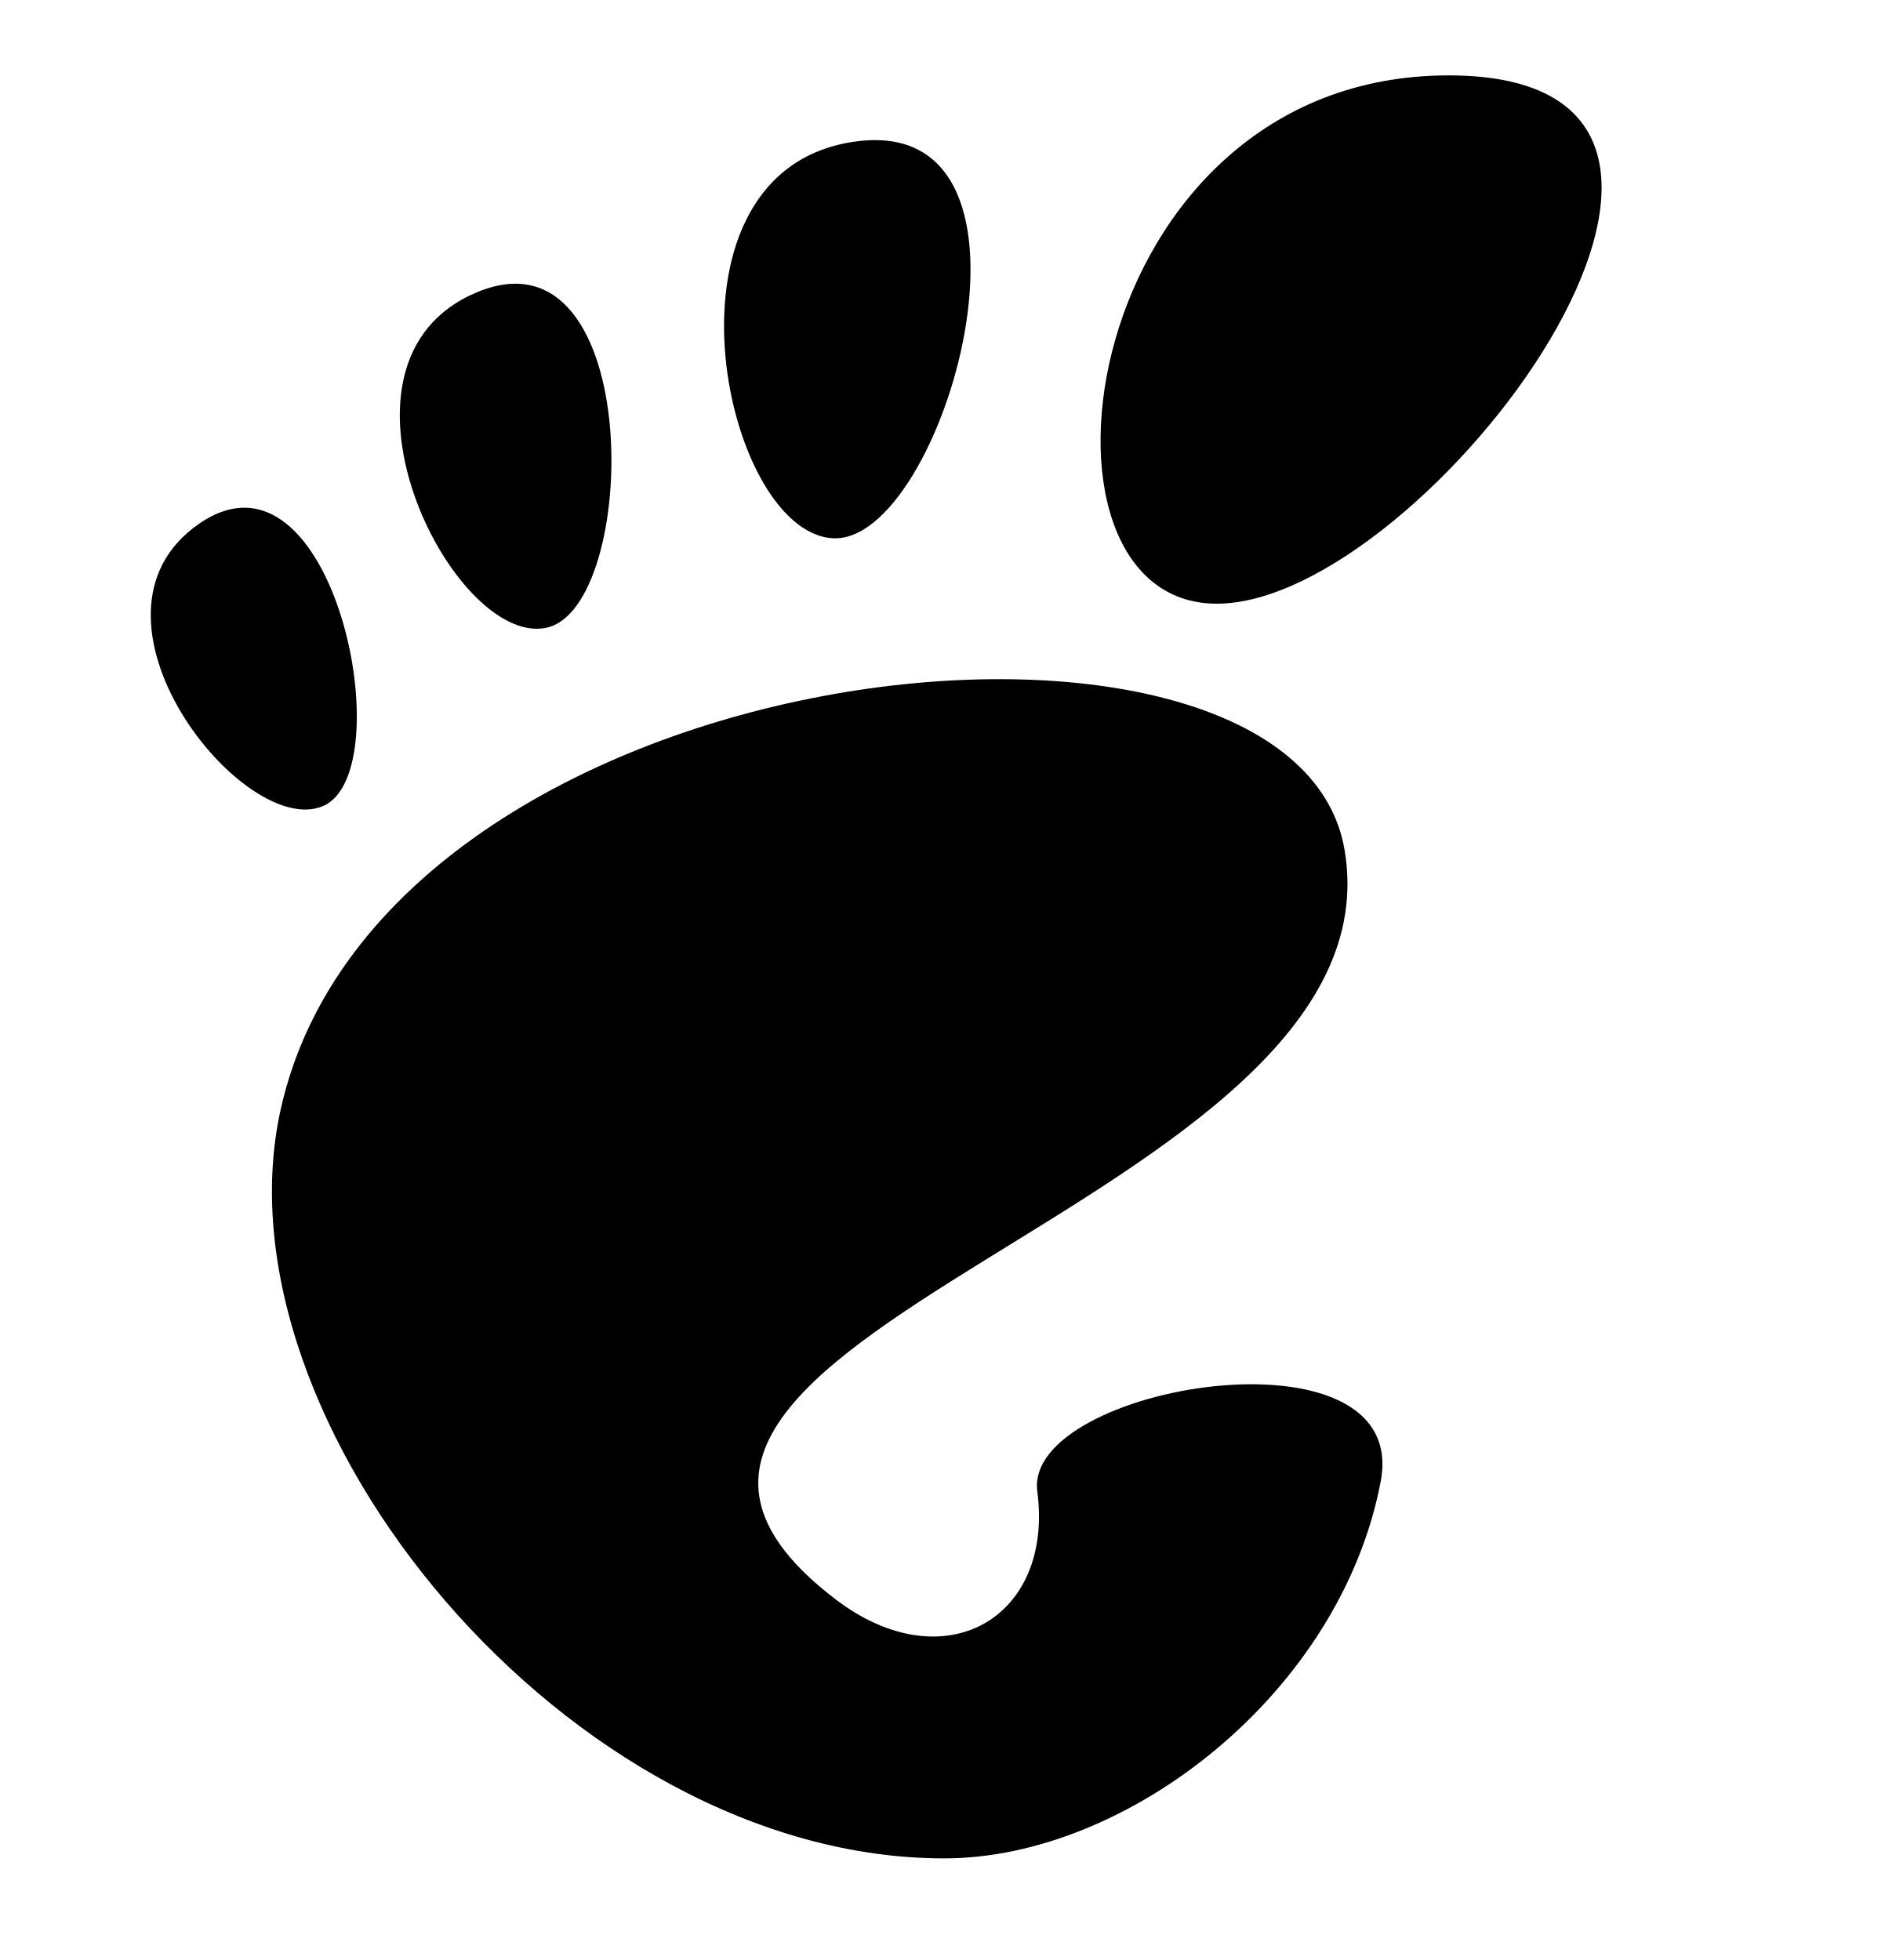
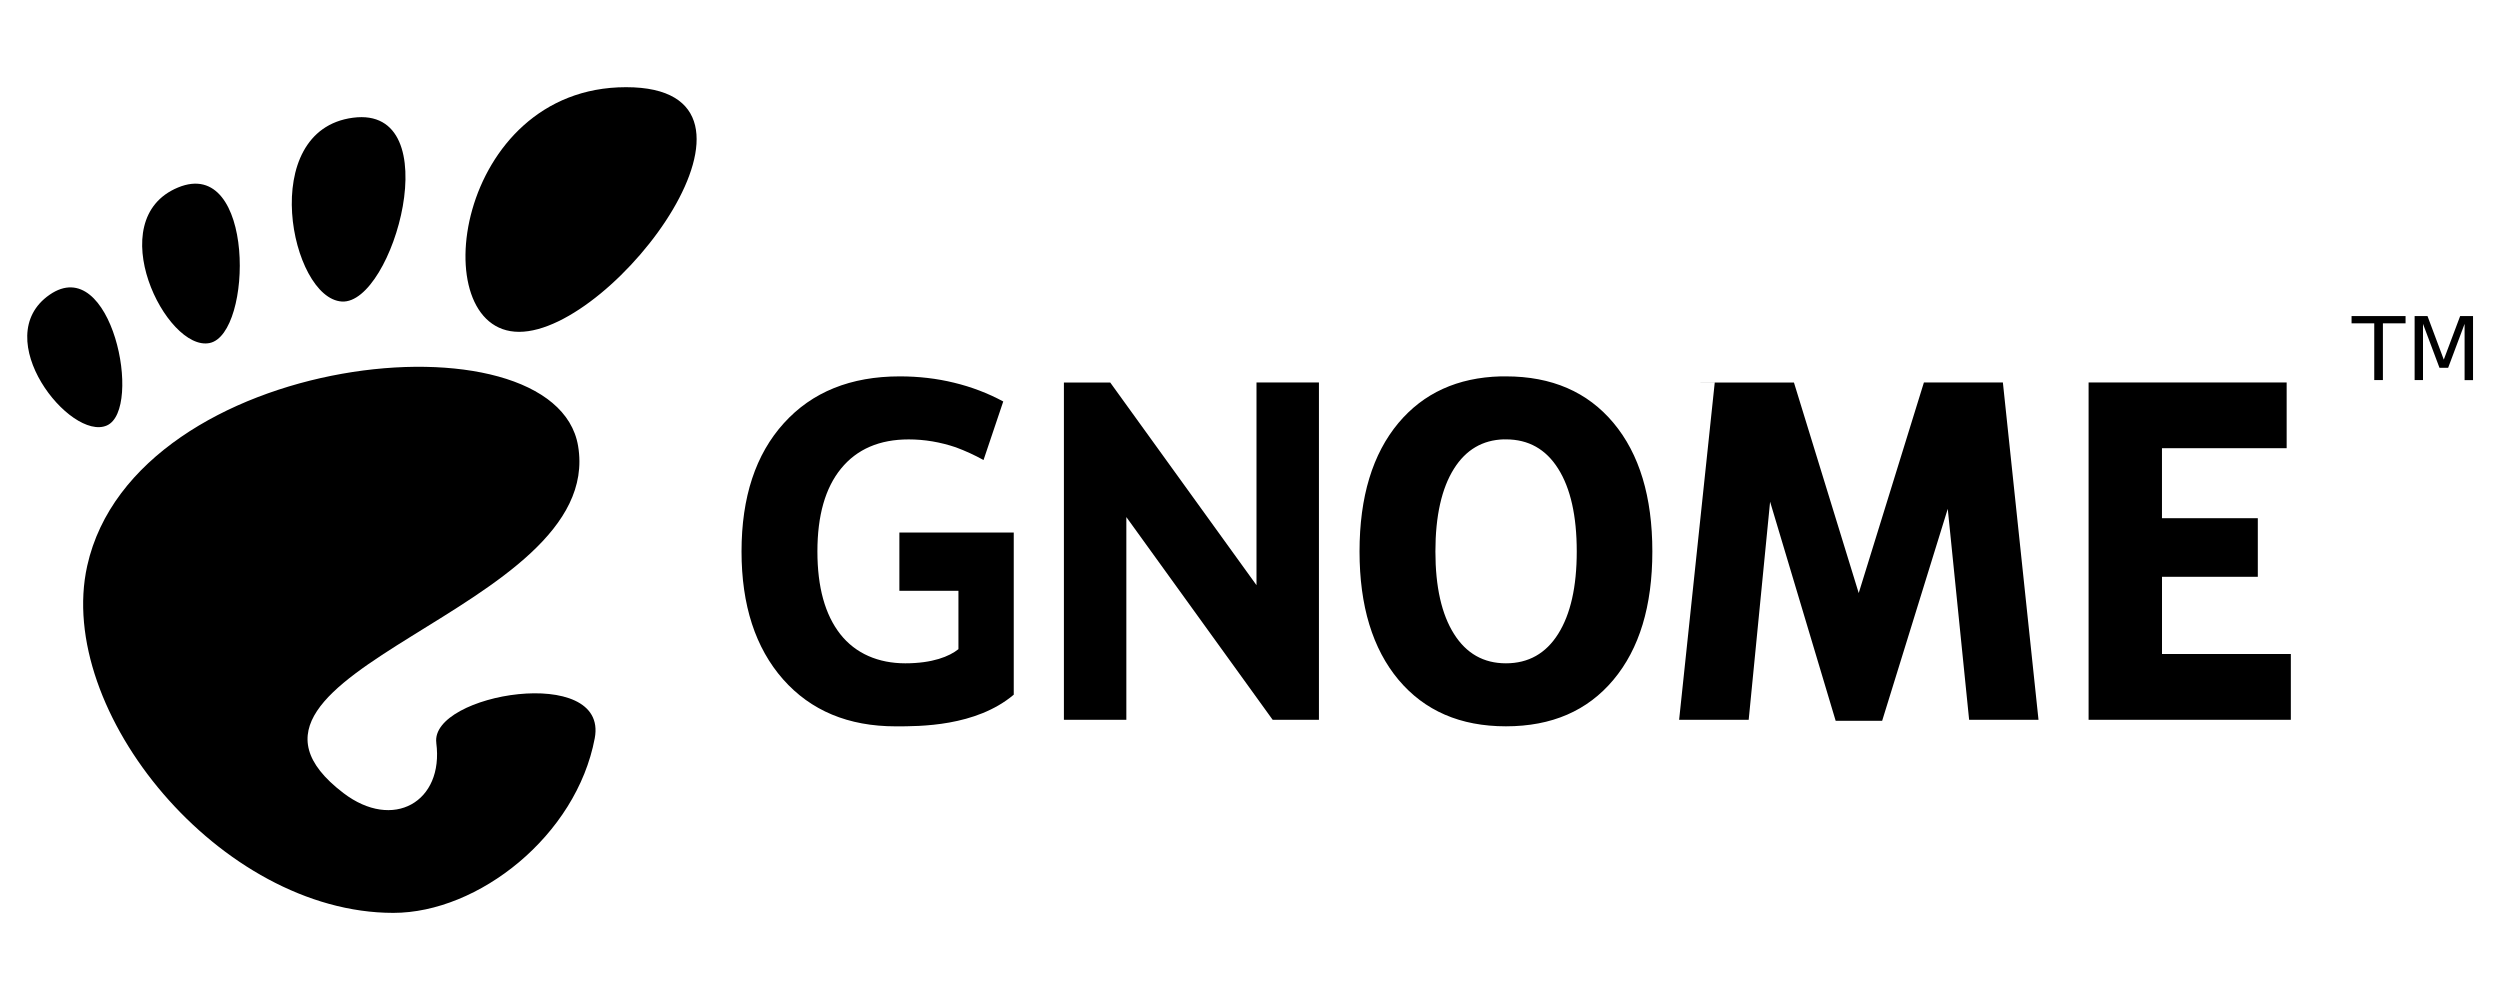
- <svg xmlns="http://www.w3.org/2000/svg" class="w-8 h-8 fill-gnome-black dark:fill-gnome-white" viewBox="-10 -5 125 130" aria-label="GNOME">
-   <path d="M 86.068,0 C 61.466,0 56.851,35.041 70.691,35.041 C 84.529,35.041 110.671,0 86.068,0 z" />
-   <path d="M 45.217,30.699 C 52.586,31.149 60.671,2.577 46.821,4.374 C 32.976,6.171 37.845,30.249 45.217,30.699 z" />
-   <path d="M 26.212,36.642 C 32.451,35.37 32.793,9.778 21.667,14.369 C 10.539,18.961 19.978,37.916 26.212,36.642 z" />
-   <path d="M 11.445,48.453 C 16.686,46.146 12.12,23.581 3.208,29.735 C -5.7,35.89 6.204,50.759 11.445,48.453 z" />
-   <path d="M 58.791,93.913 C 59.898,102.367 52.589,106.542 45.431,101.092 C 22.644,83.743 83.16,75.088 79.171,51.386 C 75.86,31.712 15.495,37.769 8.621,68.553 C 3.968,89.374 27.774,118.26 52.614,118.26 C 64.834,118.26 78.929,107.226 81.566,93.248 C 83.58,82.589 57.867,86.86 58.791,93.913 z" />
+ <svg xmlns="http://www.w3.org/2000/svg" aria-hidden="true" viewBox="0 0 80 32">
+   <path d="M20.034 2.79c-5.477 0-6.505 7.829-3.423 7.829 3.08 0 8.9-7.829 3.423-7.829M10.94 9.649c1.64.1 3.44-6.283.357-5.882-3.082.402-1.998 5.781-.357 5.882M3.42 13.615c1.167-.515.15-5.557-1.834-4.182-1.983 1.376.667 4.698 1.834 4.182m3.288-2.638C8.097 10.692 8.173 4.975 5.696 6c-2.478 1.026-.376 5.261 1.012 4.977m7.253 12.795c.247 1.889-1.38 2.822-2.974 1.604-5.074-3.876 8.4-5.81 7.512-11.105-.738-4.396-14.177-3.043-15.708 3.835-1.036 4.652 4.265 11.106 9.795 11.106 2.72 0 5.859-2.466 6.446-5.589.448-2.381-5.276-1.427-5.07.149" />
+   <path d="M48.022 12.044c-1.38.037-2.469.535-3.27 1.489-.83.993-1.247 2.365-1.247 4.114 0 1.745.418 3.113 1.247 4.106.834.993 1.978 1.489 3.438 1.489 1.464 0 2.611-.496 3.441-1.49.83-.992 1.244-2.36 1.244-4.105 0-1.75-.414-3.121-1.244-4.114-.83-.993-1.977-1.489-3.44-1.489-.058 0-.113-.002-.17 0m.104 2.016h.065c.72 0 1.278.312 1.672.939.395.626.594 1.51.594 2.648 0 1.133-.2 2.01-.594 2.637-.394.627-.952.942-1.672.942-.716 0-1.269-.315-1.663-.942-.395-.626-.594-1.504-.594-2.637 0-1.137.2-2.022.594-2.648.382-.607.914-.92 1.598-.94M32.44 22.23c-1.215 1.025-3.023 1.013-3.776 1.013q-2.275 0-3.605-1.504-1.33-1.511-1.33-4.092 0-2.61 1.355-4.106 1.354-1.497 3.708-1.497.91 0 1.739.203.835.202 1.573.6l-.631 1.874a6.427 6.427 0 0 0-.887-.407q-.75-.253-1.507-.253-1.403 0-2.165.933-.757.925-.757 2.653 0 1.713.732 2.646c.488.622 1.222.933 2.08.933.873 0 1.413-.221 1.701-.453v-1.868h-1.89v-1.865h3.66m1.605-4.8h1.482l4.681 6.486v-6.487h1.998v10.794h-1.481l-4.682-6.487v6.487h-1.998zm20.371 0h2.99l2.073 6.738 2.086-6.739h2.527l1.14 10.794h-2.22l-.684-6.75-2.099 6.782h-1.488l-2.098-7.01-.685 6.978h-2.226l1.14-10.794m11.963 0h6.338v2.104h-3.99v2.239h3.067v1.875h-3.066v2.472h4.123v2.104h-6.472z" />
+   <path d="M75.25 10.114h1.728v.233h-.725v1.816h-.277v-1.816h-.726zm2.018 0h.412l.521 1.394.524-1.394h.412v2.05h-.27v-1.8l-.526 1.405h-.278l-.527-1.406v1.8h-.268z" aria-label="TM" />
</svg>
